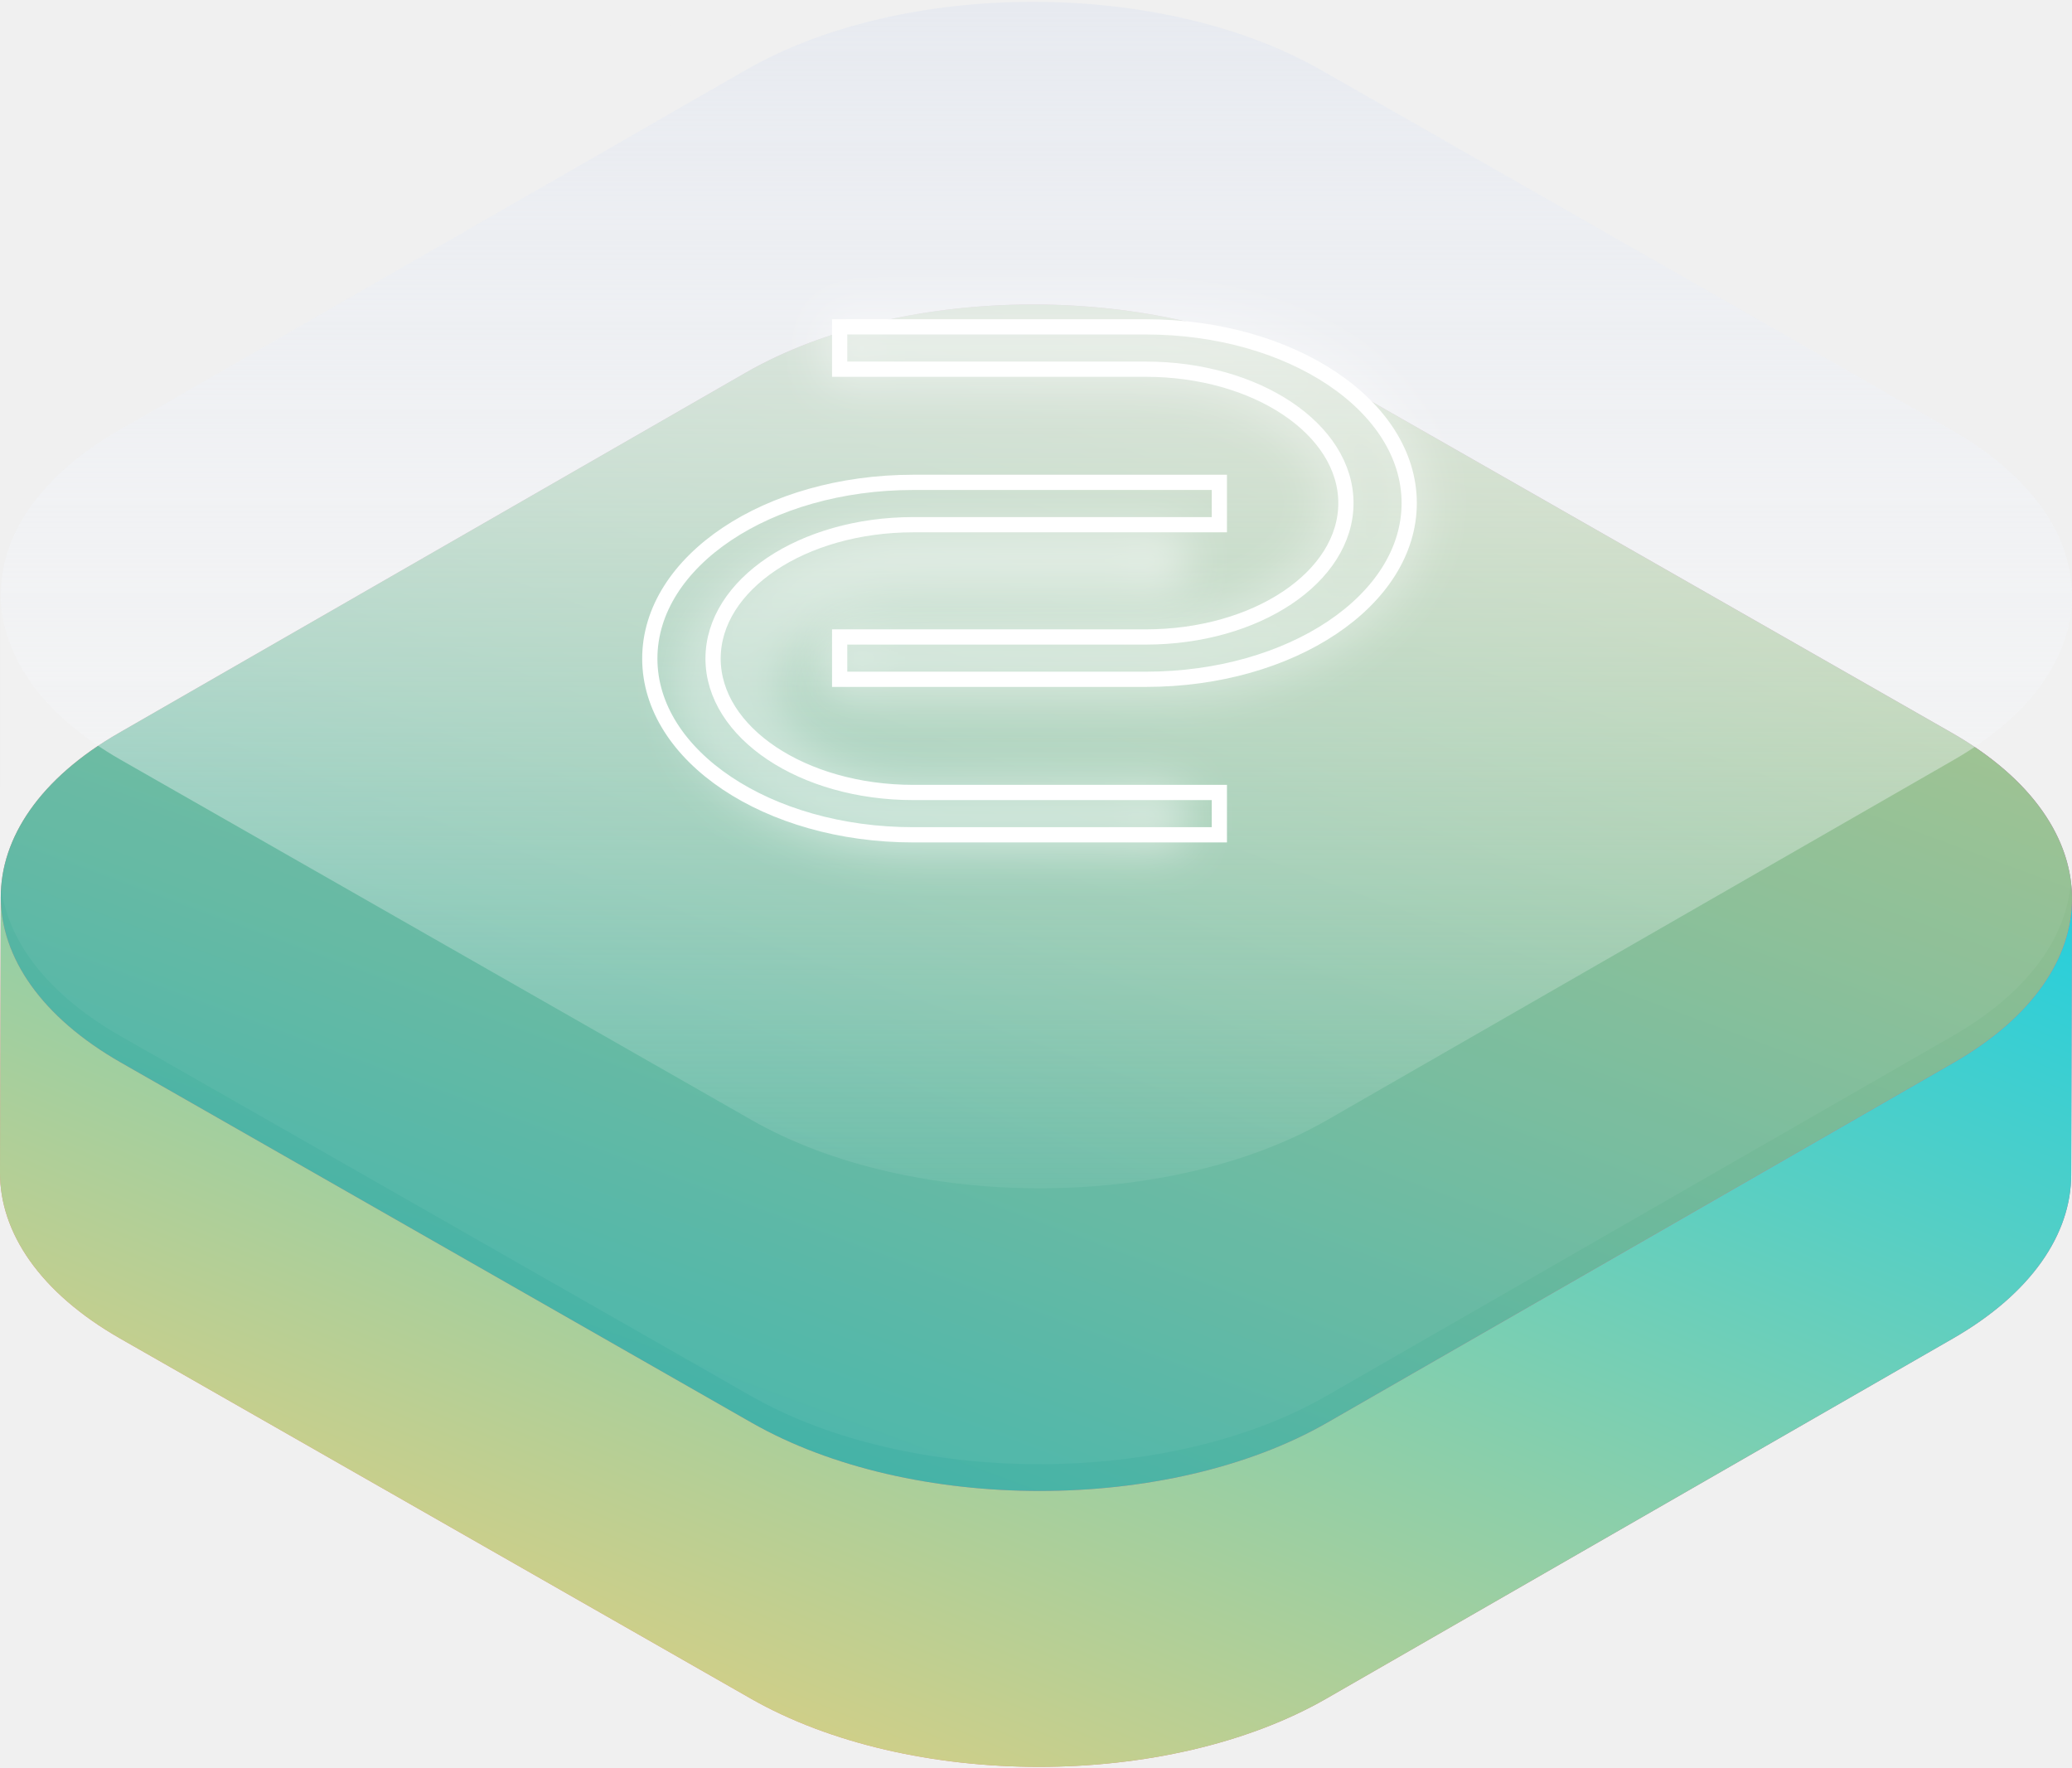
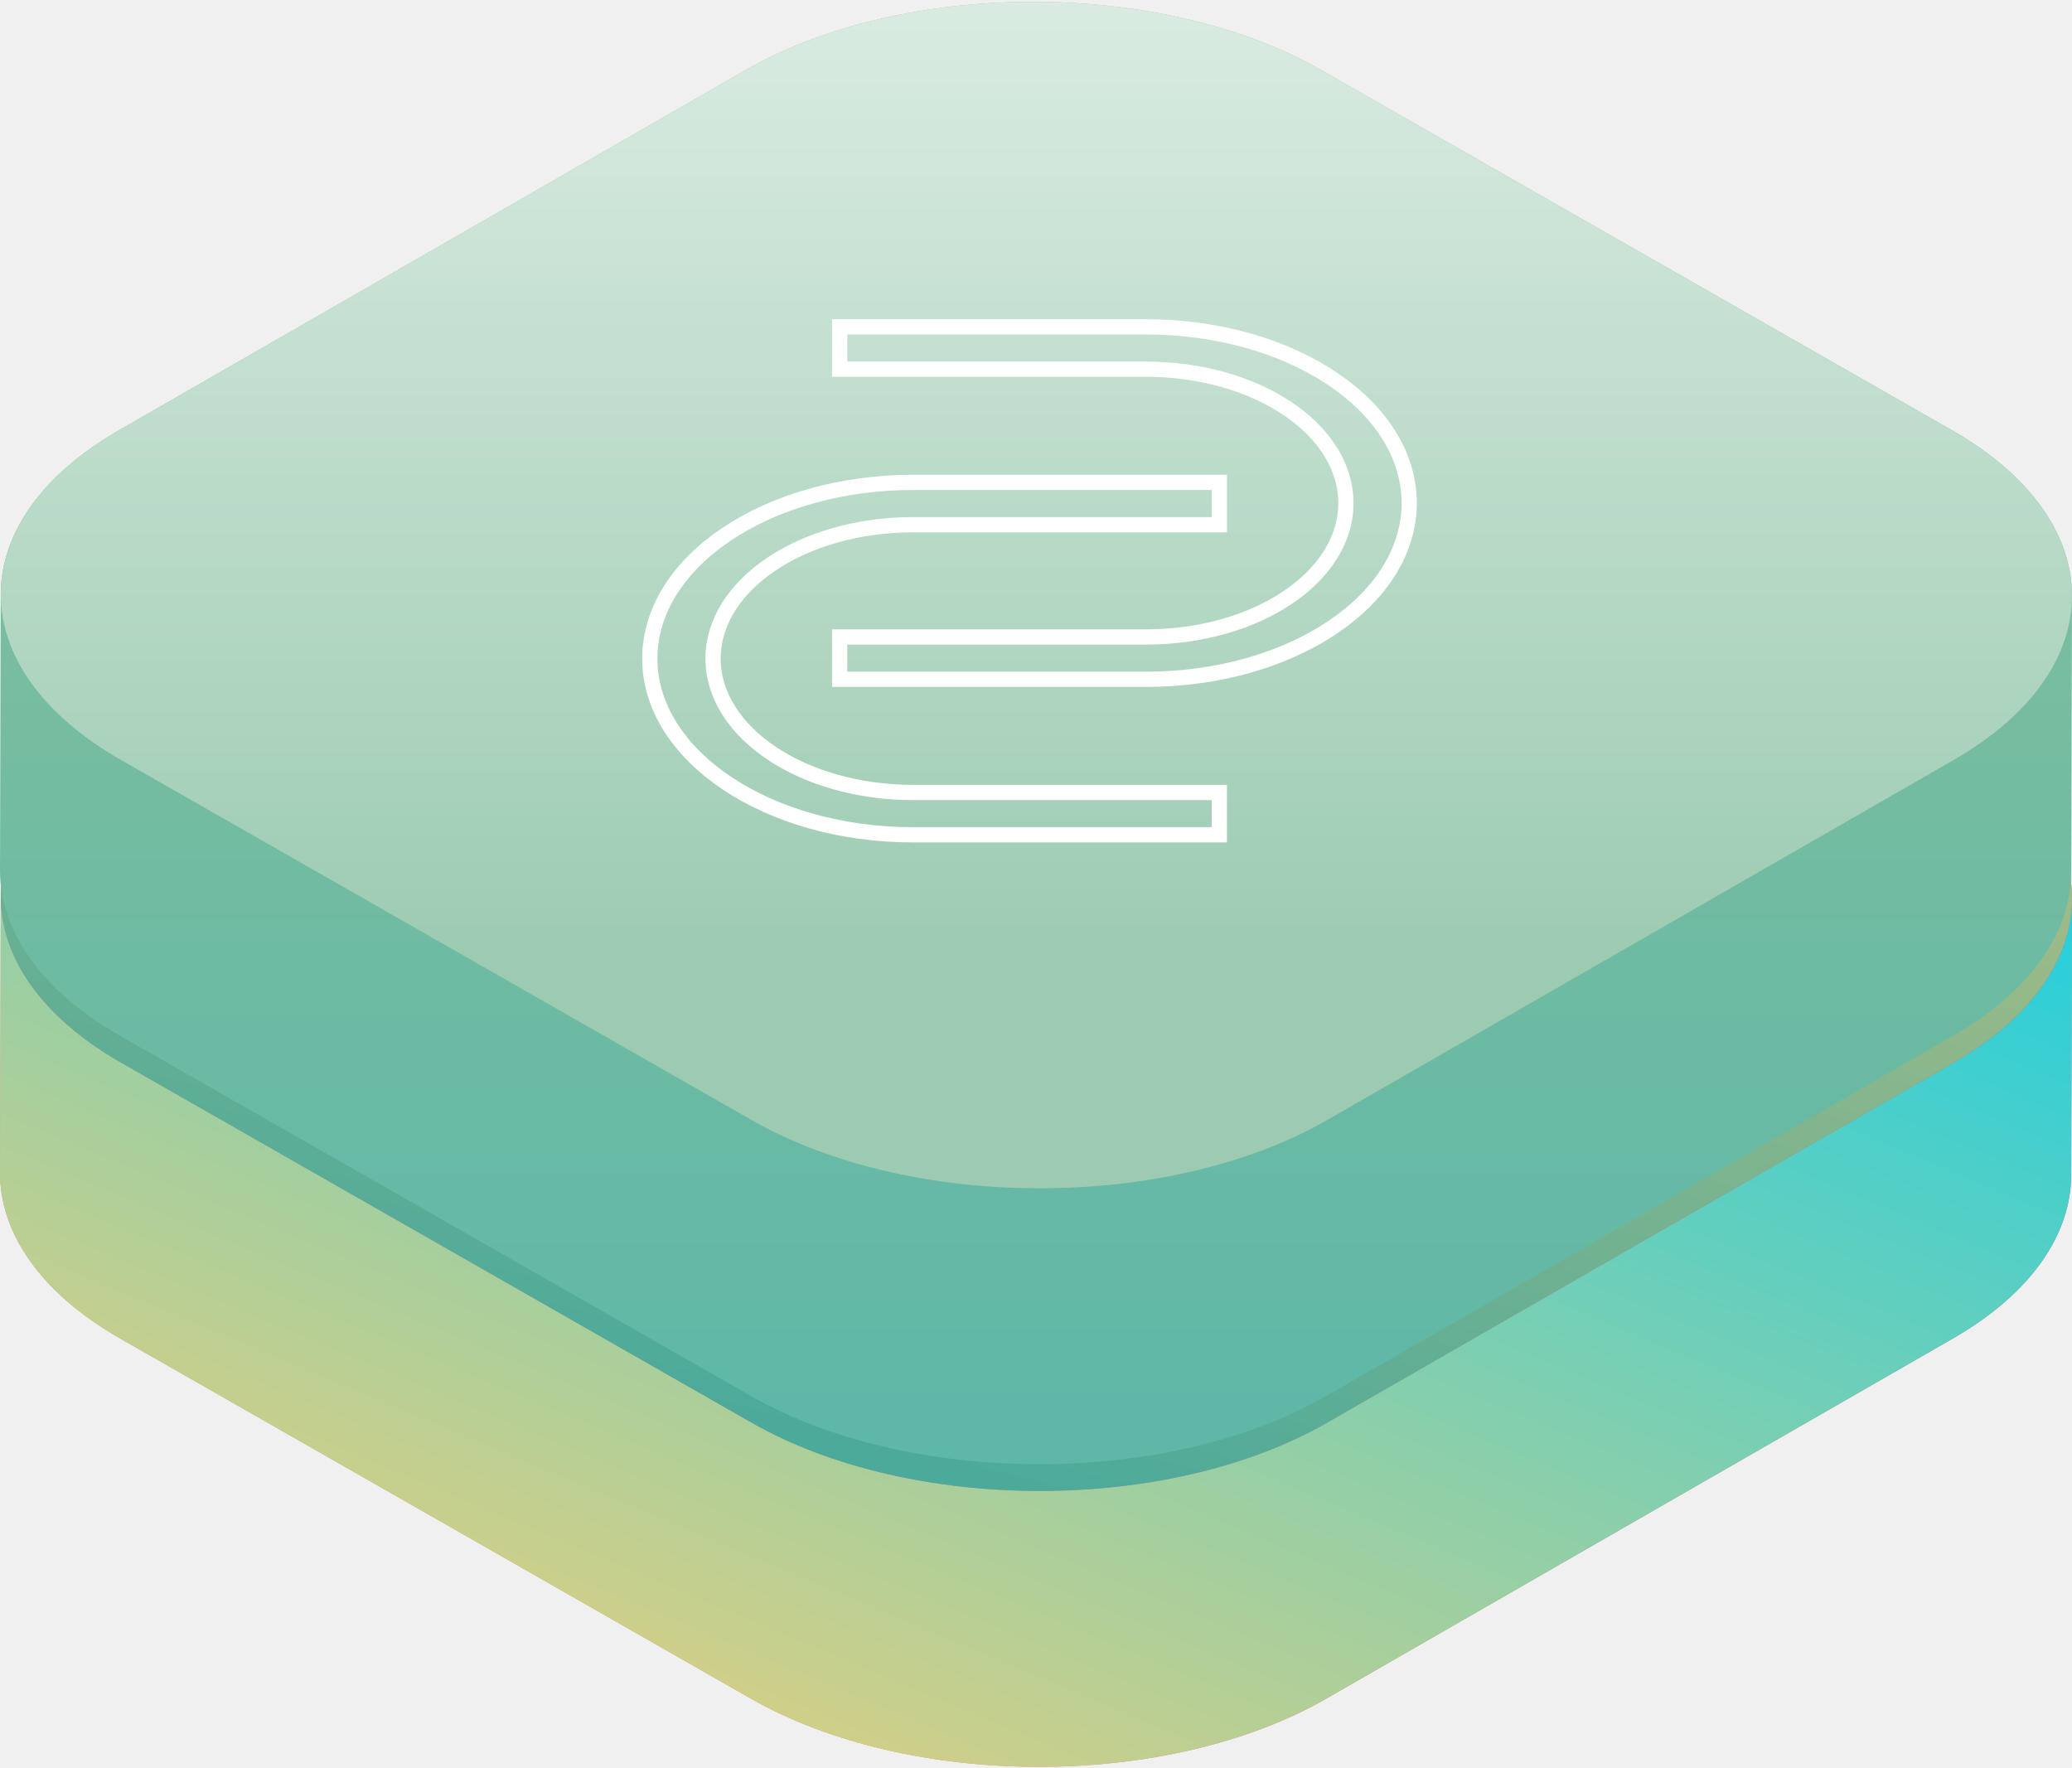
<svg xmlns="http://www.w3.org/2000/svg" width="136" height="116" viewBox="0 0 136 116">
  <defs>
    <linearGradient x1="0%" y1="100%" y2="0%" id="a">
      <stop stop-color="#F19F73" offset="0%" />
      <stop stop-color="#A74EB5" offset="100%" />
    </linearGradient>
    <linearGradient x1="0%" y1="100%" y2="0%" id="b">
      <stop stop-color="#FFCF71" offset="0%" />
      <stop stop-color="#24CFDD" offset="100%" />
    </linearGradient>
-     <linearGradient x1="137.565%" y1="-50.858%" x2="12.411%" y2="139.941%" id="c">
+     <linearGradient x1="94.141%" y1="-39.173%" x2="12.411%" y2="139.941%" id="c">
      <stop stop-color="#FFCF71" offset="0%" />
-       <stop stop-color="#10ABB7" offset="100%" />
+       <stop stop-color="#0D9DA8" offset="100%" />
    </linearGradient>
-     <linearGradient x1="50%" y1="0%" x2="50%" y2="107.159%" id="d">
-       <stop stop-color="#E7EAF0" offset="0%" />
-       <stop stop-color="#FFF" stop-opacity="0" offset="100%" />
+     <linearGradient x1="50%" y1="95.917%" x2="50%" y2="0%" id="d">
+       <stop stop-color="#5FB8A7" offset="0%" />
+       <stop stop-color="#8EC19A" offset="100%" />
    </linearGradient>
-     <filter x="-14.2%" y="-22.9%" width="128.4%" height="145.8%" filterUnits="objectBoundingBox" id="e">
-       <feGaussianBlur stdDeviation="1.6" in="SourceGraphic" />
-     </filter>
-     <filter x="-17.1%" y="-27.7%" width="134.3%" height="155.3%" filterUnits="objectBoundingBox" id="f">
-       <feGaussianBlur stdDeviation="1.6" in="SourceGraphic" />
-     </filter>
+     <linearGradient x1="50%" y1="-46.888%" x2="50%" y2="81.277%" id="e">
+       <stop stop-color="#FDFEFD" offset="0%" />
+       <stop stop-color="#9CCBB1" offset="100%" />
+     </linearGradient>
  </defs>
  <g fill="none" fill-rule="evenodd">
    <path d="M135.997 59.14c.078-3.99-2.551-8-7.884-11.044l-41.39-23.631c-10.469-5.977-27.384-5.977-37.785 0L7.816 48.097C2.633 51.075.047 54.977.053 58.88v-.038L0 76.95c-.011 3.942 2.62 7.89 7.887 10.897l41.391 23.631c10.467 5.976 27.384 5.977 37.784 0l41.122-23.632c5.167-2.969 7.753-6.854 7.764-10.745L136 58.993l-.003.147z" fill="url(#a)" />
    <path d="M128.236 69.738L87.114 93.37c-10.4 5.977-27.317 5.976-37.784 0L7.94 69.74C2.671 66.73.04 62.784.051 58.842L0 76.95c-.011 3.942 2.62 7.89 7.887 10.897l41.391 23.631c10.467 5.976 27.384 5.977 37.784 0l41.122-23.632c5.167-2.969 7.753-6.854 7.764-10.745L136 58.993c-.011 3.891-2.597 7.776-7.764 10.745z" fill="url(#b)" />
    <path d="M128.113 48.096c10.467 5.976 10.523 15.666.123 21.642L87.114 93.37c-10.4 5.977-27.317 5.976-37.784 0L7.94 69.74c-10.47-5.978-10.525-15.667-.125-21.643l41.122-23.632c10.4-5.977 27.316-5.977 37.784 0l41.391 23.631z" fill="url(#c)" />
    <path d="M44.34 21.386c-.17.086-.34.175-.51.268h.002c.168-.093.337-.182.509-.268z" fill="#E0E0E2" />
-     <path d="M135.997 39.277c.078-3.99-2.551-8-7.884-11.044L86.723 4.602c-10.469-5.977-27.384-5.977-37.785 0L7.816 28.234C2.633 31.212.047 35.114.053 39.017v-.038L0 57.086c-.011 3.942 2.62 7.89 7.887 10.897l41.391 23.631c10.467 5.976 27.384 5.977 37.784 0l41.122-23.632c5.167-2.969 7.753-6.854 7.764-10.745L136 39.13l-.003.147z" fill-opacity=".05" fill="#FFF" />
-     <path d="M128.113 28.233c10.467 5.976 10.523 15.666.123 21.642L87.114 73.507c-10.4 5.977-27.317 5.976-37.784 0L7.94 49.876C-2.53 43.899-2.585 34.21 7.815 28.234L48.938 4.602c10.4-5.977 27.316-5.977 37.784 0l41.391 23.631z" fill="url(#d)" />
+     <path d="M135.997 39.277c.078-3.99-2.551-8-7.884-11.044L86.723 4.602c-10.469-5.977-27.384-5.977-37.785 0L7.816 28.234C2.633 31.212.047 35.114.053 39.017v-.038L0 57.086c-.011 3.942 2.62 7.89 7.887 10.897l41.391 23.631c10.467 5.976 27.384 5.977 37.784 0l41.122-23.632c5.167-2.969 7.753-6.854 7.764-10.745L136 39.13l-.003.147z" fill="url(#d)" />
+     <path d="M128.113 28.233c10.467 5.976 10.523 15.666.123 21.642L87.114 73.507c-10.4 5.977-27.317 5.976-37.784 0L7.94 49.876C-2.53 43.899-2.585 34.21 7.815 28.234L48.938 4.602c10.4-5.977 27.316-5.977 37.784 0l41.391 23.631z" fill="url(#e)" />
    <path d="M44.34 1.523c-.17.086-.34.175-.51.268h.002c.168-.093.337-.182.509-.268z" fill="#E0E0E2" />
    <path d="M75.203 21.452h-20.09v2.778h20.09c7.257 0 13.139 3.936 13.139 8.789 0 4.852-5.881 8.786-13.139 8.786h-20.09v2.778h20.09c9.551 0 17.293-5.178 17.293-11.564 0-6.388-7.742-11.567-17.293-11.567z" stroke="#FFF" />
    <path d="M59.943 34.437h20.091v-2.779h-20.09c-9.552 0-17.293 5.178-17.293 11.565s7.741 11.566 17.292 11.566h20.091v-2.778h-20.09c-7.258 0-13.14-3.936-13.14-8.788 0-4.853 5.882-8.786 13.14-8.786z" stroke="#FFF" />
-     <path d="M75.203 21.452h-20.09v2.778h20.09c7.257 0 13.139 3.936 13.139 8.789 0 4.852-5.881 8.786-13.139 8.786h-20.09v2.778h20.09c9.551 0 17.293-5.178 17.293-11.564 0-6.388-7.742-11.567-17.293-11.567z" stroke="#FFF" filter="url(#e)" />
-     <path d="M60.184 37.932h16.632v-2.301H60.184c-7.906 0-14.314 4.288-14.314 9.578 0 5.29 6.408 9.58 14.314 9.58h16.632v-2.3H60.184c-6.007 0-10.876-3.261-10.876-7.28 0-4.02 4.869-7.277 10.876-7.277z" stroke="#FFF" filter="url(#f)" />
  </g>
</svg>
